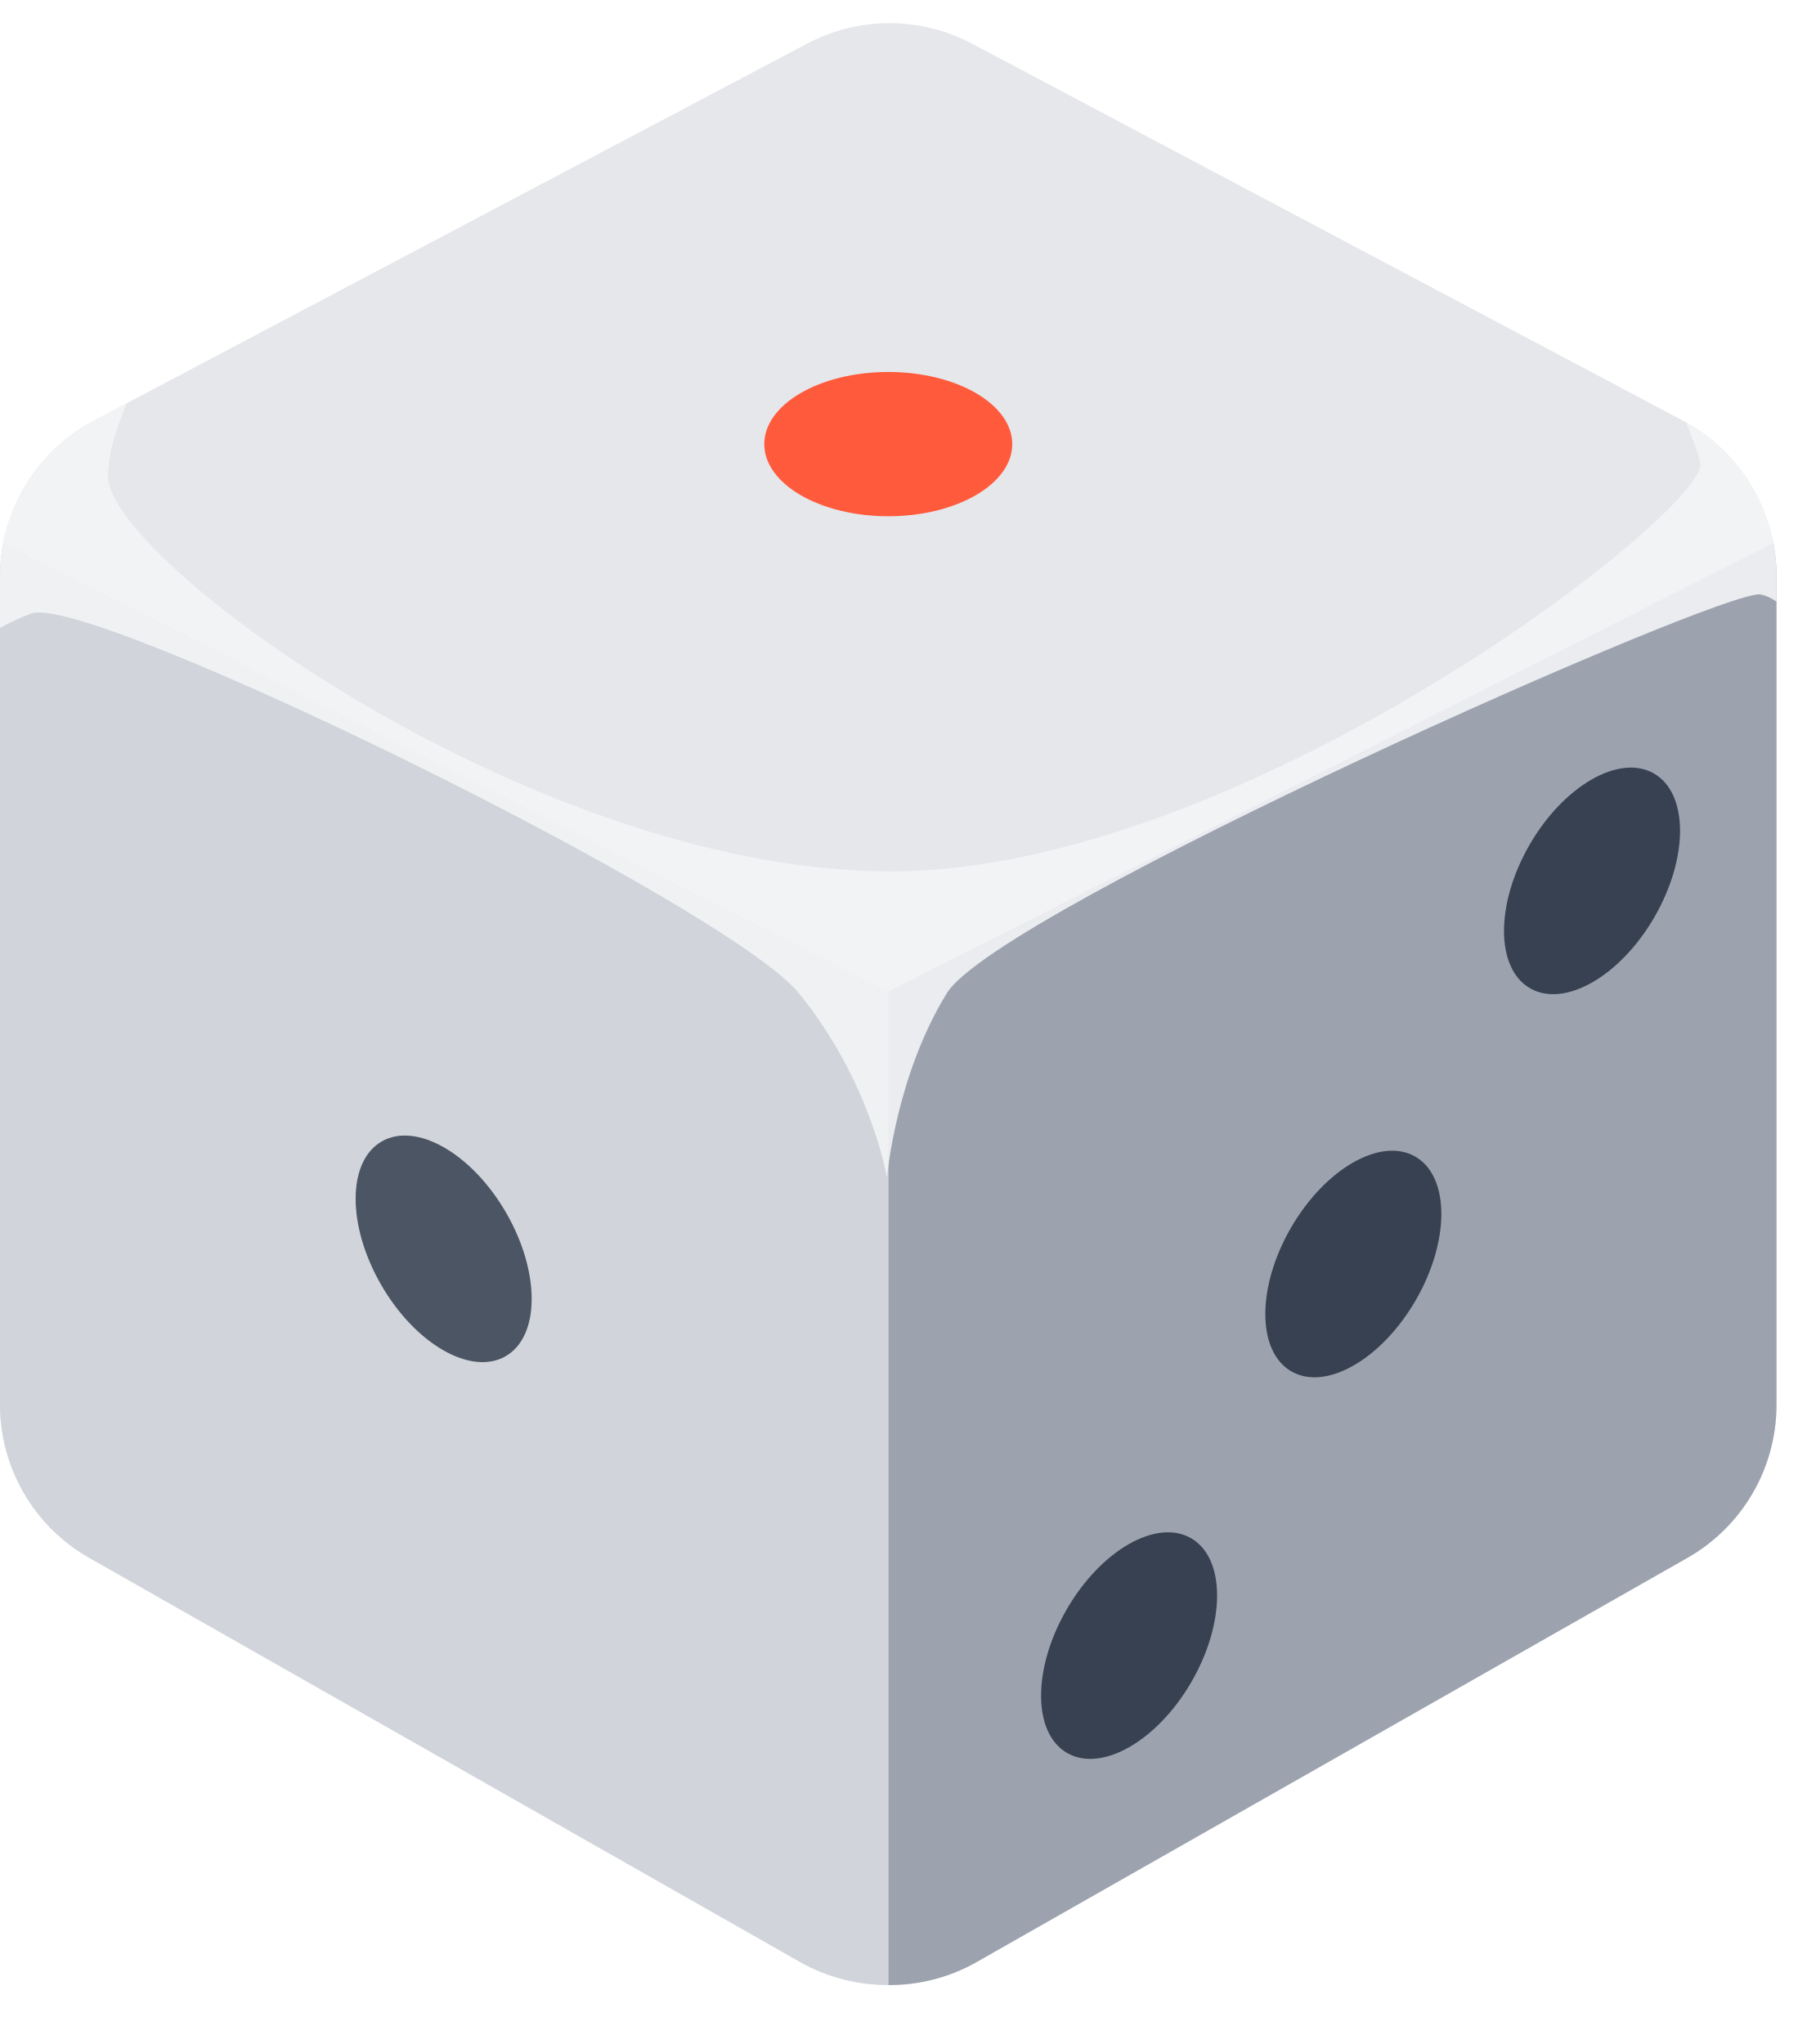
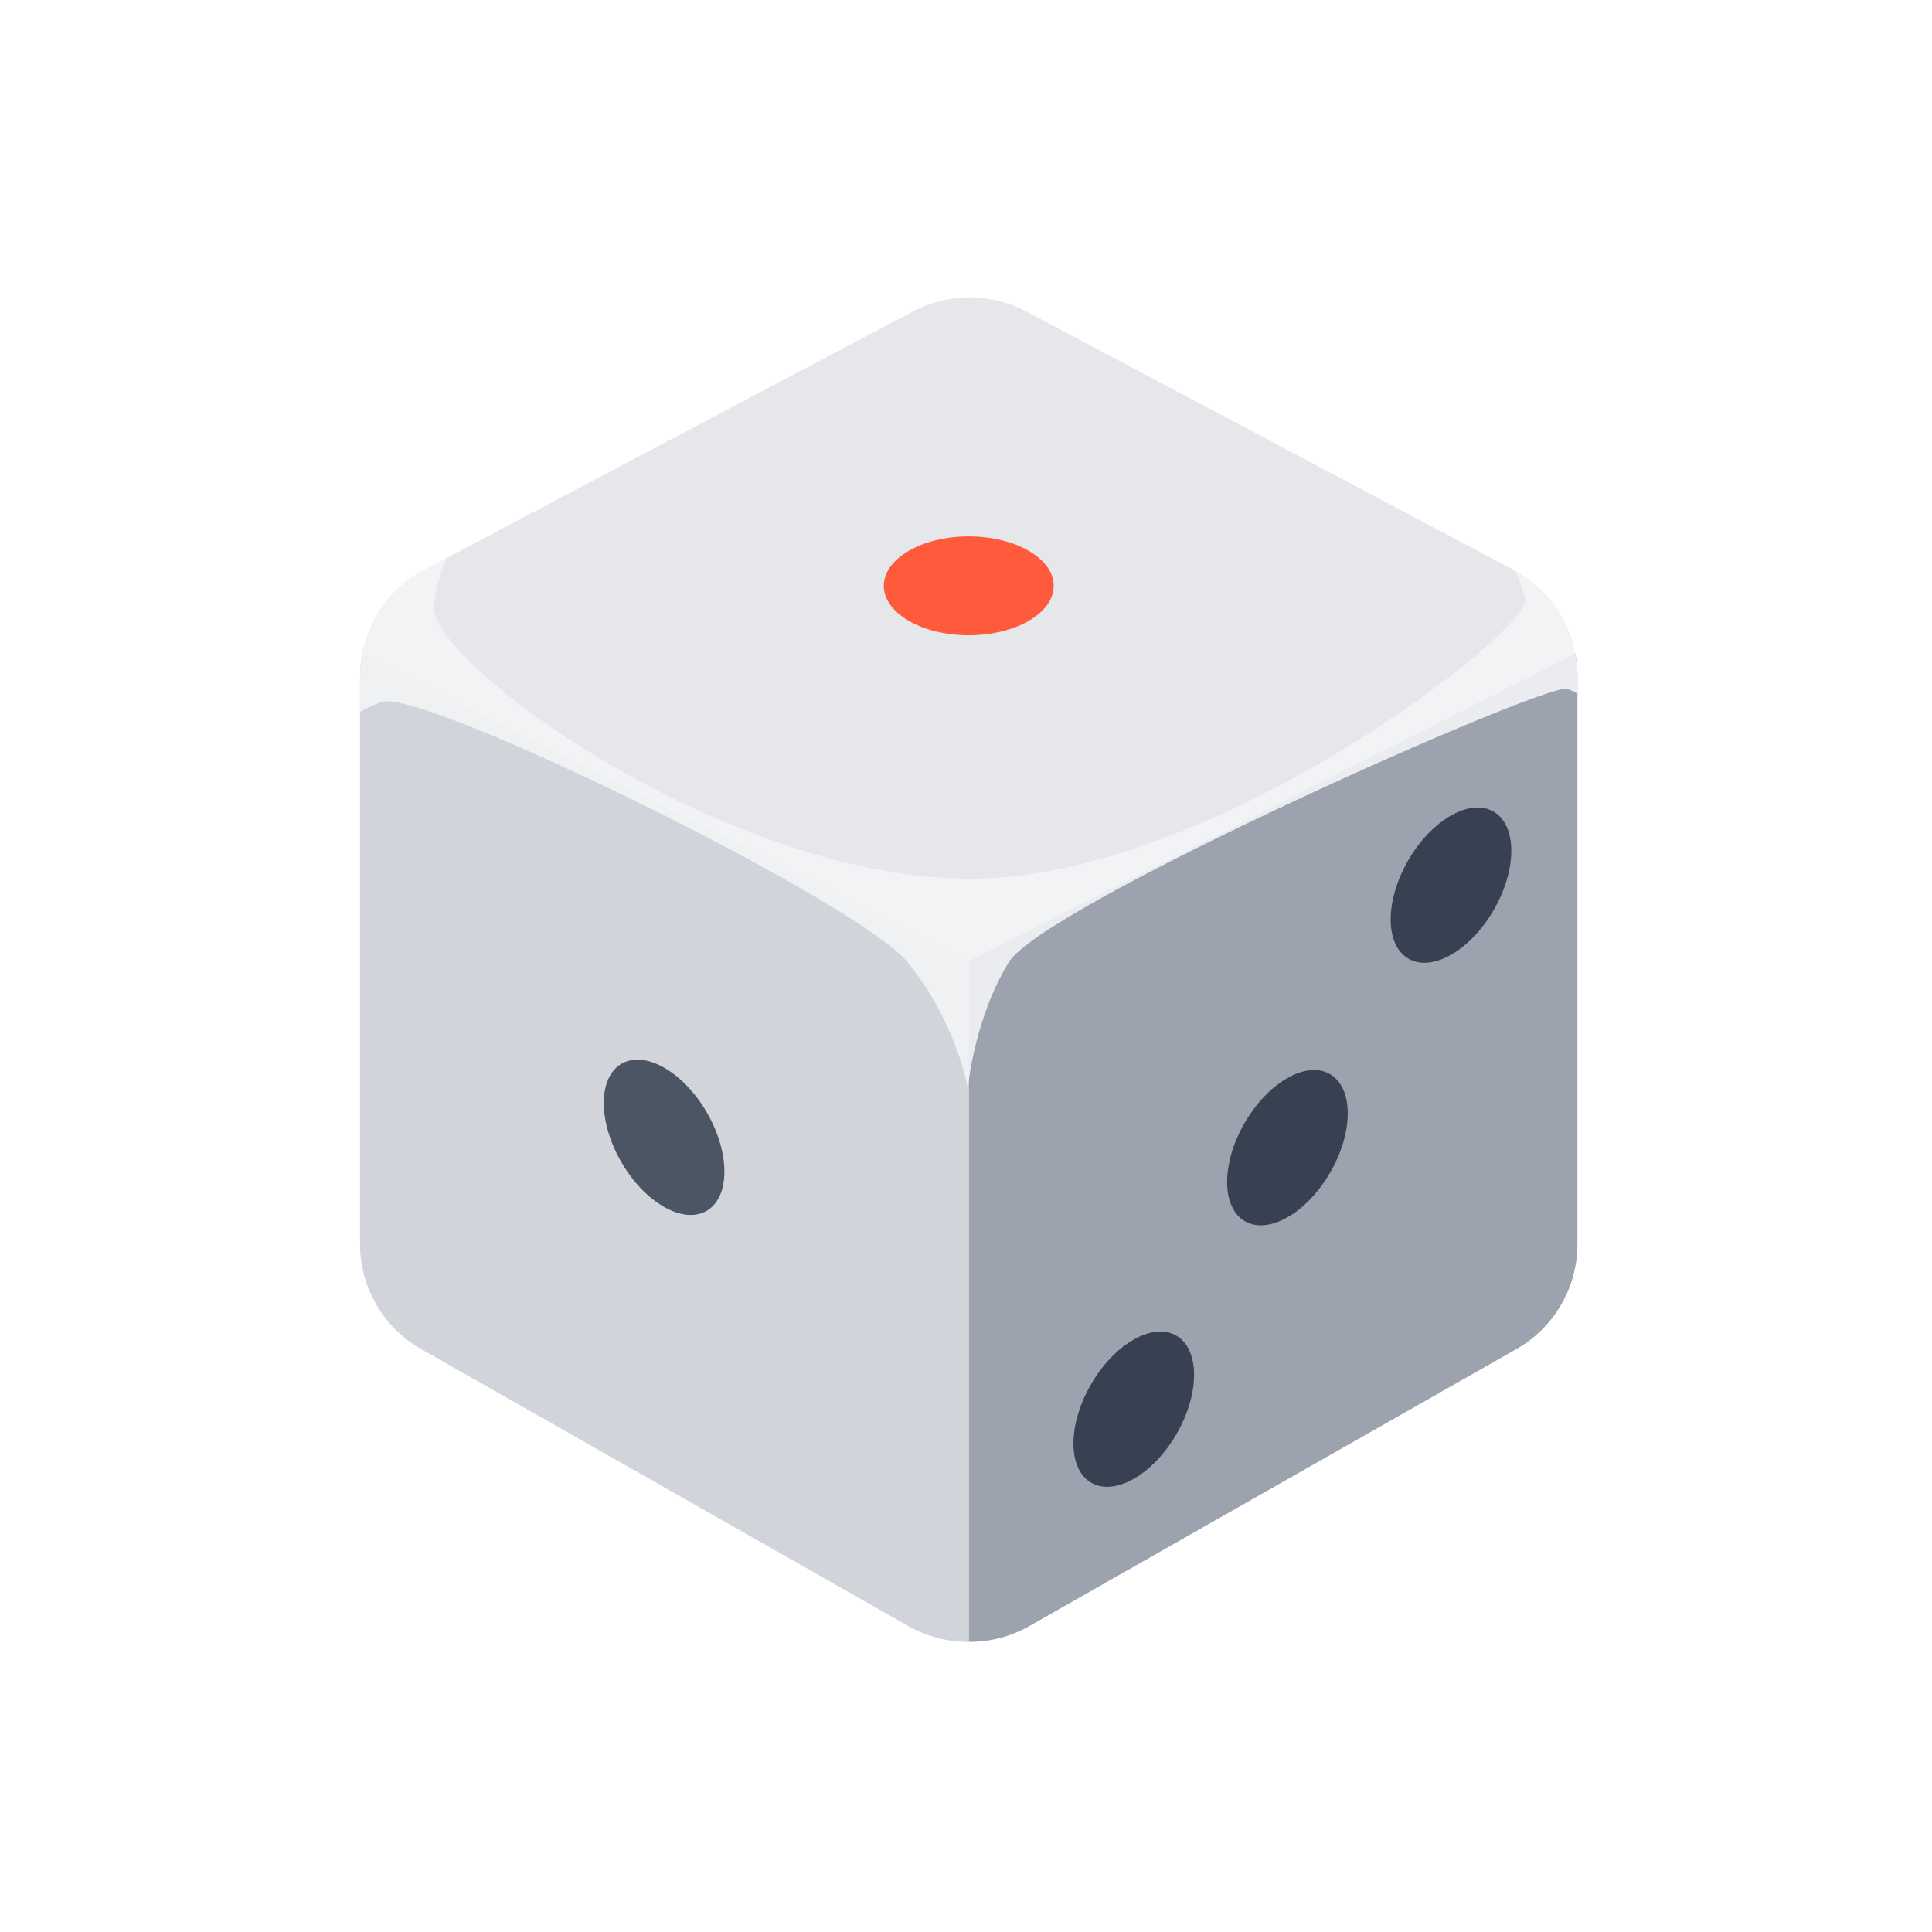
- <svg xmlns="http://www.w3.org/2000/svg" width="51" height="58" viewBox="0 0 51 58" fill="none">
-   <path d="M2.663 11.936L22.903 1.237C24.367 0.463 26.119 0.464 27.582 1.24L47.75 11.934C49.385 12.802 50.407 14.501 50.407 16.352V39.86C50.407 41.658 49.442 43.317 47.879 44.206L27.712 55.675C26.181 56.545 24.306 56.547 22.774 55.678L2.534 44.205C0.968 43.317 0 41.656 0 39.855V16.356C0 14.503 1.025 12.802 2.663 11.936Z" fill="#E5E7EB" />
-   <path d="M50.315 15.408C50.374 15.716 50.407 16.031 50.407 16.352V39.859C50.407 41.657 49.442 43.317 47.879 44.206L27.711 55.675C26.934 56.117 26.068 56.333 25.203 56.327V28.14L50.315 15.408Z" fill="#9CA3AF" />
-   <path d="M0.093 15.406C0.034 15.714 1.71661e-05 16.029 0 16.35V39.857C0 41.655 0.966 43.315 2.528 44.204L22.696 55.673C23.473 56.115 24.339 56.331 25.204 56.325V28.138L0.093 15.406Z" fill="#D1D5DB" />
-   <path opacity="0.9" d="M3.606 11.437C3.287 12.162 3.067 12.889 3.067 13.524C3.067 15.893 15.062 24.66 25.166 24.727C35.271 24.795 48.569 14.403 48.243 13.129C48.147 12.752 47.995 12.356 47.833 11.982C49.419 12.863 50.407 14.533 50.407 16.352V17.071C50.264 16.973 50.112 16.899 49.952 16.869C48.921 16.676 28.324 25.822 26.868 28.179C25.424 30.519 25.17 33.373 25.166 33.413C25.161 33.381 24.703 30.677 22.664 28.179C20.613 25.665 2.538 16.811 0.895 17.408C0.55 17.533 0.254 17.674 0 17.818V16.356C0 14.503 1.025 12.802 2.663 11.935L3.606 11.437Z" fill="#F3F4F6" />
-   <ellipse cx="25.204" cy="12.602" rx="3.518" ry="2.047" fill="#FF5A3C" />
-   <ellipse cx="12.588" cy="35.437" rx="3.518" ry="2.047" transform="rotate(60 12.5884 35.4373)" fill="#4B5563" />
-   <ellipse cx="3.518" cy="2.047" rx="3.518" ry="2.047" transform="matrix(-0.5 0.866025 0.866025 0.5 38.386 31.7969)" fill="#374151" />
-   <ellipse cx="3.518" cy="2.047" rx="3.518" ry="2.047" transform="matrix(-0.5 0.866025 0.866025 0.5 45.1586 20.9258)" fill="#374151" />
-   <ellipse cx="3.518" cy="2.047" rx="3.518" ry="2.047" transform="matrix(-0.5 0.866025 0.866025 0.5 32.0231 42.625)" fill="#374151" />
+ <svg xmlns="http://www.w3.org/2000/svg" width="80" height="80" viewBox="0 0 80 80" fill="none">
+   <path d="M17.573 23.592L37.813 12.893C39.277 12.12 41.029 12.121 42.492 12.896L62.66 23.591C64.295 24.458 65.317 26.157 65.317 28.008V51.516C65.317 53.314 64.352 54.974 62.789 55.862L42.621 67.331C41.091 68.202 39.216 68.203 37.684 67.335L17.444 55.861C15.878 54.973 14.91 53.312 14.91 51.511V28.013C14.91 26.159 15.935 24.458 17.573 23.592Z" fill="#E5E7EB" />
+   <path d="M65.225 27.064C65.284 27.372 65.317 27.688 65.317 28.008V51.516C65.317 53.313 64.352 54.973 62.789 55.862L42.621 67.331C41.844 67.773 40.978 67.99 40.113 67.983V39.796L65.225 27.064Z" fill="#9CA3AF" />
+   <path d="M15.003 27.062C14.944 27.37 14.91 27.686 14.91 28.006V51.514C14.91 53.312 15.876 54.971 17.438 55.86L37.606 67.329C38.383 67.771 39.249 67.988 40.114 67.981V39.794L15.003 27.062Z" fill="#D1D5DB" />
+   <path opacity="0.9" d="M18.516 23.093C18.197 23.818 17.977 24.546 17.977 25.181C17.977 27.55 29.971 36.316 40.076 36.384C50.181 36.451 63.479 26.059 63.153 24.785C63.057 24.409 62.905 24.012 62.743 23.639C64.329 24.519 65.317 26.189 65.317 28.008V28.727C65.173 28.629 65.022 28.555 64.862 28.525C63.831 28.332 43.234 37.478 41.778 39.835C40.334 42.175 40.08 45.03 40.076 45.069C40.071 45.037 39.613 42.334 37.574 39.835C35.523 37.321 17.448 28.468 15.805 29.064C15.46 29.189 15.164 29.331 14.91 29.475V28.013C14.91 26.16 15.935 24.458 17.573 23.592L18.516 23.093Z" fill="#F3F4F6" />
+   <ellipse cx="40.114" cy="24.258" rx="3.518" ry="2.047" fill="#FF5A3C" />
+   <ellipse cx="27.498" cy="47.093" rx="3.518" ry="2.047" transform="rotate(60 27.4983 47.0935)" fill="#4B5563" />
+   <ellipse cx="3.518" cy="2.047" rx="3.518" ry="2.047" transform="matrix(-0.5 0.866025 0.866025 0.5 53.2959 43.4531)" fill="#374151" />
+   <ellipse cx="3.518" cy="2.047" rx="3.518" ry="2.047" transform="matrix(-0.5 0.866025 0.866025 0.5 60.0685 32.582)" fill="#374151" />
+   <ellipse cx="3.518" cy="2.047" rx="3.518" ry="2.047" transform="matrix(-0.5 0.866025 0.866025 0.5 46.933 54.2812)" fill="#374151" />
</svg>
